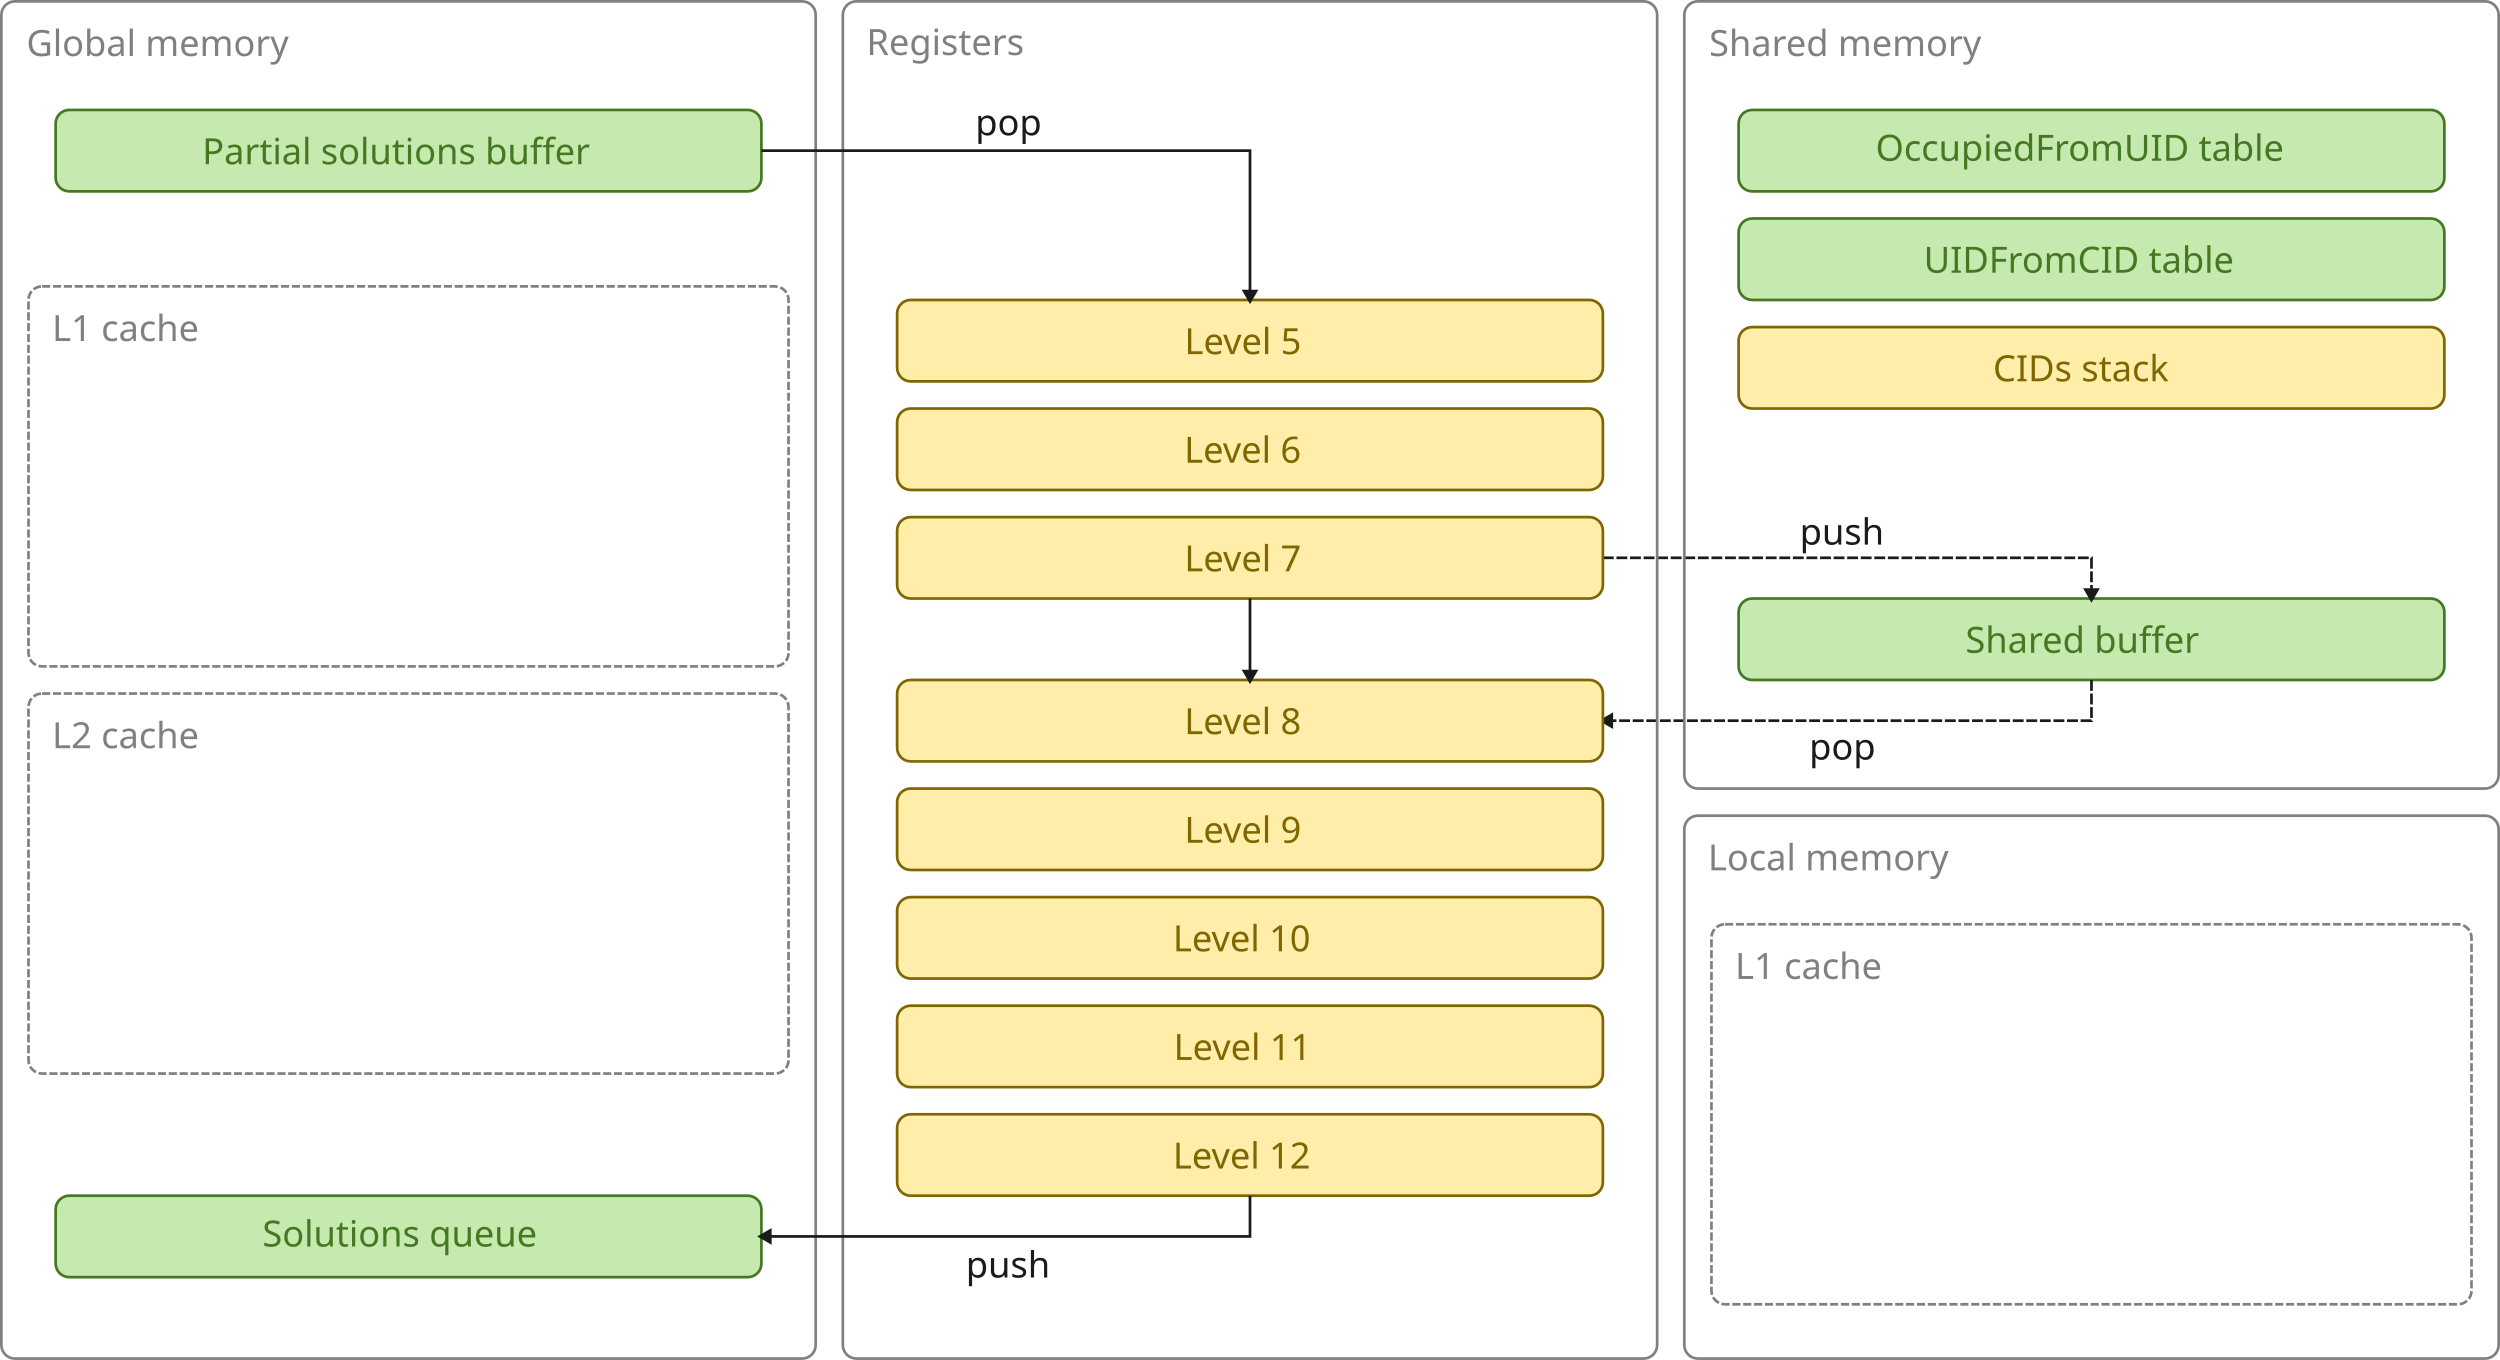
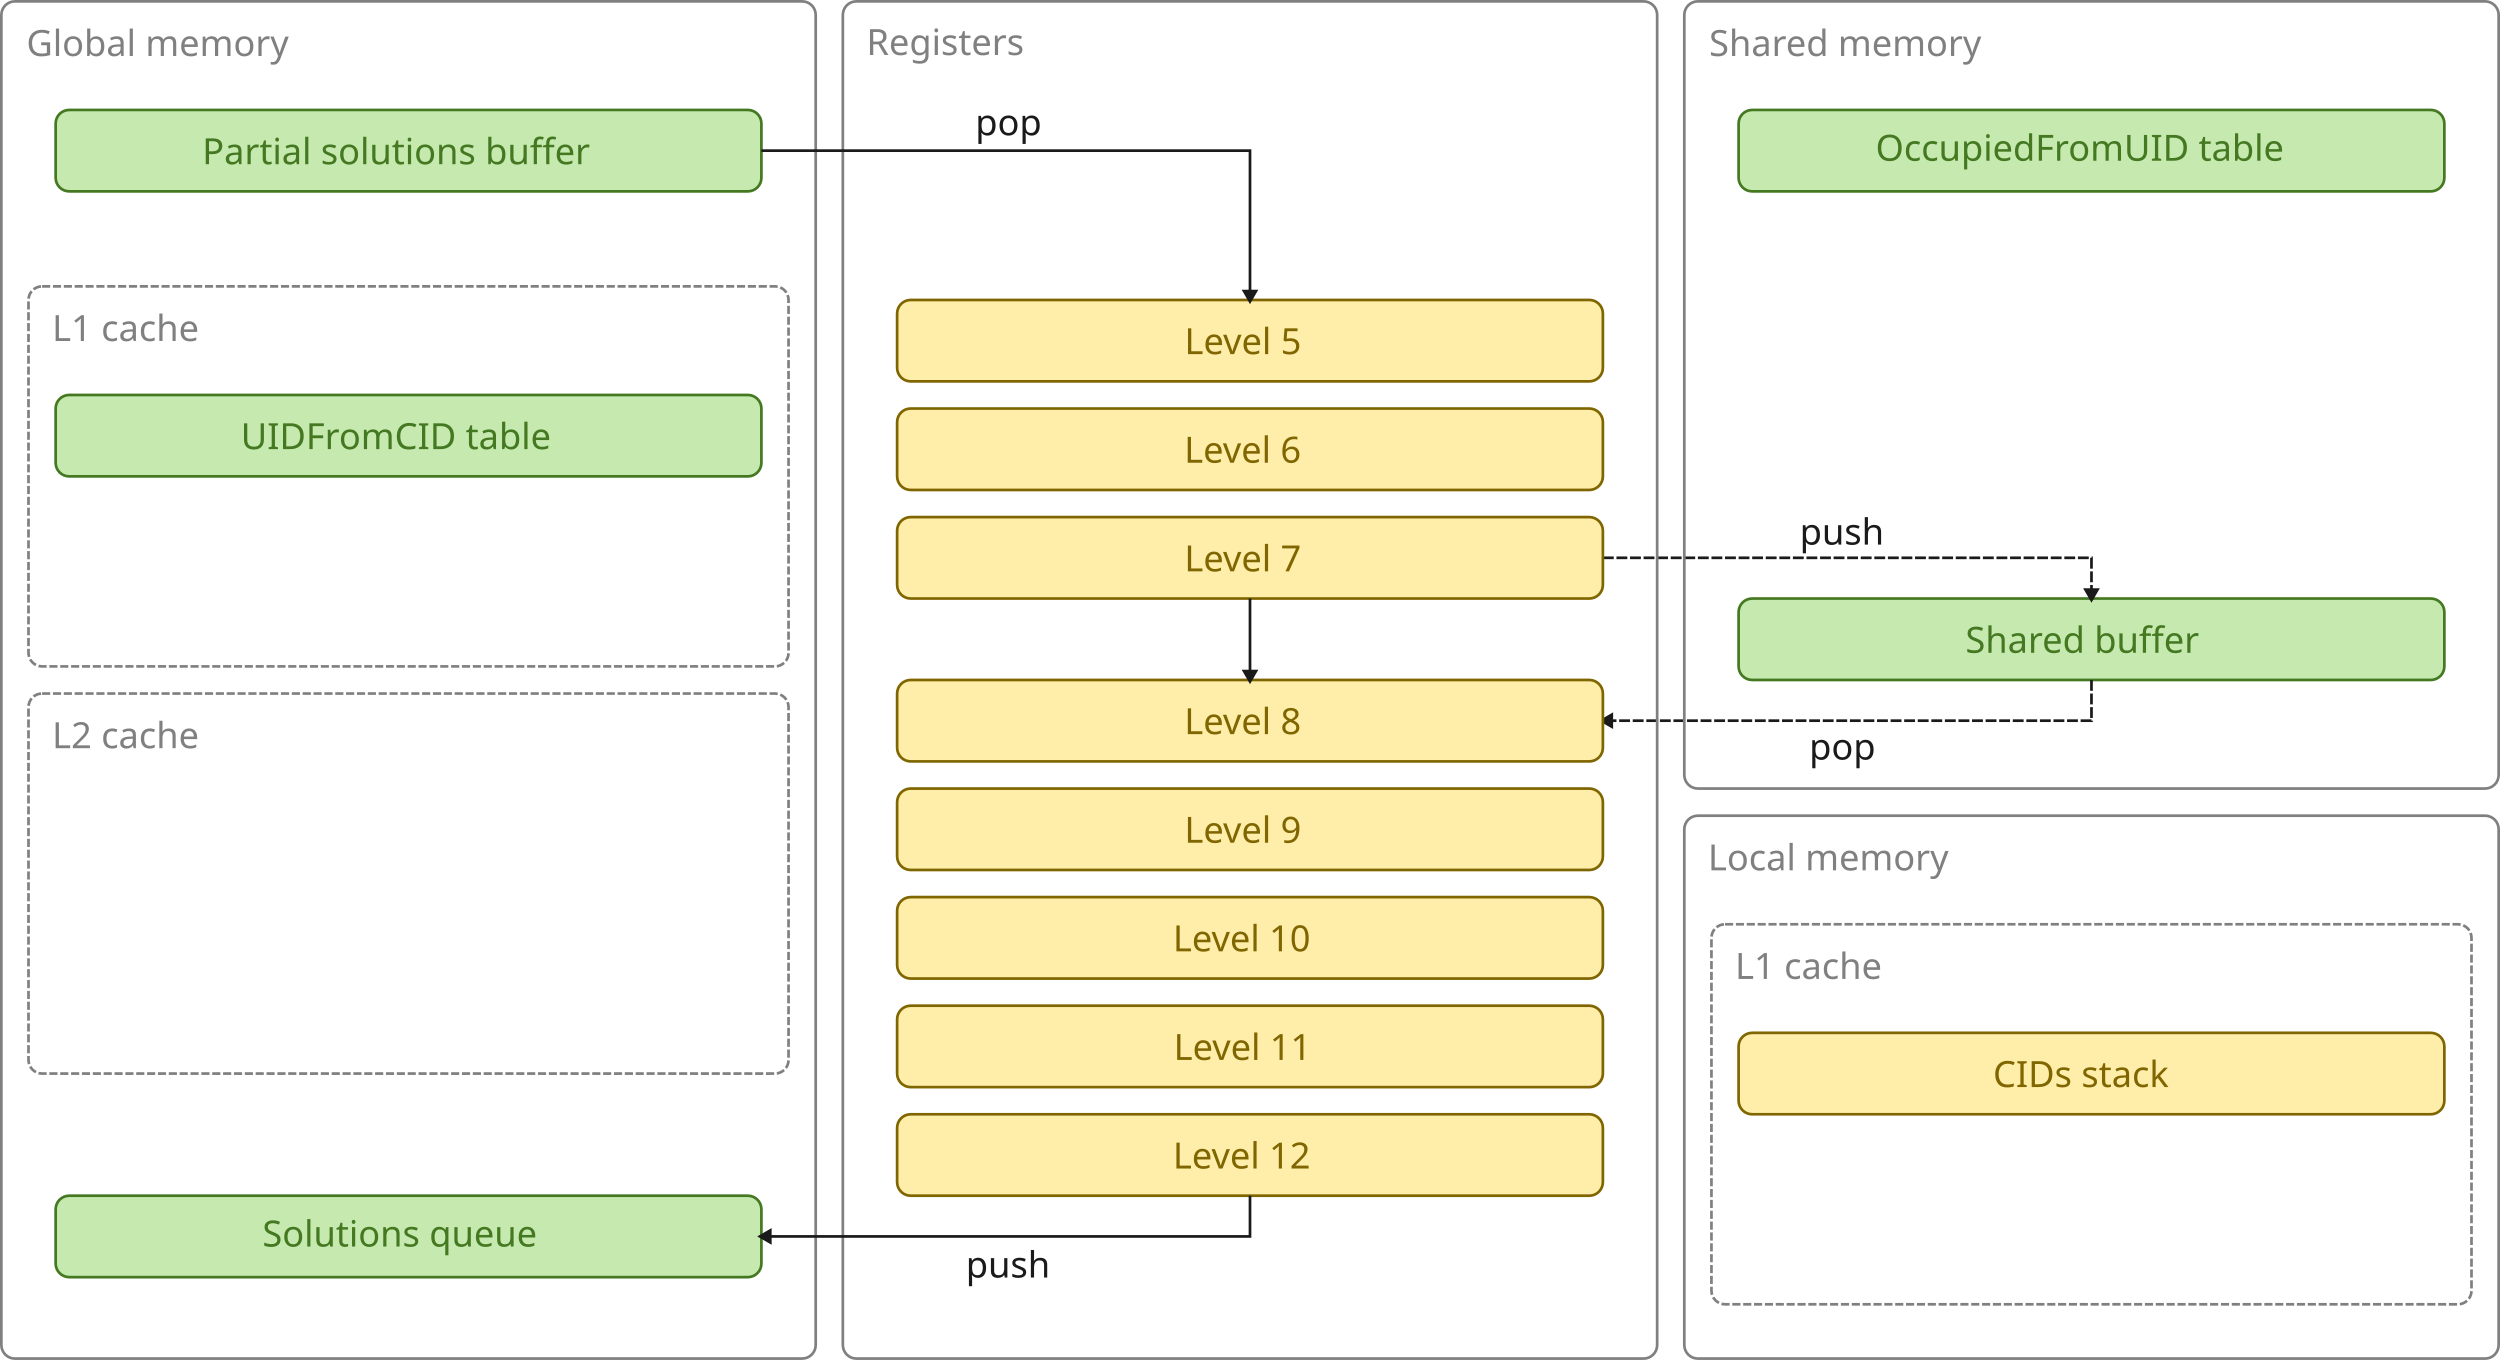
<svg xmlns="http://www.w3.org/2000/svg" width="921" height="501" viewBox="0 0 921 501" version="1.1" id="svg1">
  <defs id="defs1">
    <marker style="overflow:visible" id="marker34" refX="0" refY="0" orient="auto-start-reverse" markerWidth="1" markerHeight="1" viewBox="0 0 1 1" preserveAspectRatio="xMidYMid" markerUnits="userSpaceOnUse">
      <path transform="scale(0.5)" style="fill:context-stroke;fill-rule:evenodd;stroke:context-stroke;stroke-width:1pt" d="M 5.77,0 -2.88,5 V -5 Z" id="path34" />
    </marker>
    <marker style="overflow:visible" id="marker32" refX="0" refY="0" orient="auto-start-reverse" markerWidth="1" markerHeight="1" viewBox="0 0 1 1" preserveAspectRatio="xMidYMid" markerUnits="userSpaceOnUse">
      <path transform="scale(0.5)" style="fill:context-stroke;fill-rule:evenodd;stroke:context-stroke;stroke-width:1pt" d="M 5.77,0 -2.88,5 V -5 Z" id="path32" />
    </marker>
    <linearGradient id="swatch6">
      <stop style="stop-color:#000000;stop-opacity:1;" offset="0" id="stop7" />
    </linearGradient>
    <linearGradient id="swatch2">
      <stop style="stop-color:#000000;stop-opacity:1;" offset="0" id="stop2" />
    </linearGradient>
    <marker style="overflow:visible" id="marker38" refX="0" refY="0" orient="auto-start-reverse" markerWidth="1" markerHeight="1" viewBox="0 0 1 1" preserveAspectRatio="xMidYMid" markerUnits="userSpaceOnUse">
      <path transform="scale(0.5)" style="fill:context-stroke;fill-rule:evenodd;stroke:context-stroke;stroke-width:1pt" d="M 5.77,0 -2.88,5 V -5 Z" id="path38" />
    </marker>
    <marker style="overflow:visible" id="Triangle" refX="0" refY="0" orient="auto-start-reverse" markerWidth="1" markerHeight="1" viewBox="0 0 1 1" preserveAspectRatio="xMidYMid" markerUnits="userSpaceOnUse">
      <path transform="scale(0.5)" style="fill:context-stroke;fill-rule:evenodd;stroke:context-stroke;stroke-width:1pt" d="M 5.77,0 -2.88,5 V -5 Z" id="path135" />
    </marker>
    <marker style="overflow:visible" id="marker36" refX="0" refY="0" orient="auto-start-reverse" markerWidth="1" markerHeight="1" viewBox="0 0 1 1" preserveAspectRatio="xMidYMid" markerUnits="userSpaceOnUse">
      <path transform="scale(0.5)" style="fill:context-stroke;fill-rule:evenodd;stroke:context-stroke;stroke-width:1pt" d="M 5.77,0 -2.88,5 V -5 Z" id="path36" />
    </marker>
  </defs>
  <g id="layer1" transform="translate(-199.5,-199.5)">
    <rect style="fill:#c6e9af;fill-opacity:1;stroke:#447821;stroke-width:1;stroke-dasharray:none;stroke-dashoffset:0;stroke-opacity:1" id="rect_buffer" width="260" height="30" x="840" y="420" rx="5" ry="5" />
    <text xml:space="preserve" style="font-style:normal;font-variant:normal;font-weight:normal;font-stretch:normal;font-size:13.333px;font-family:sans-serif;-inkscape-font-specification:'sans-serif, Normal';font-variant-ligatures:normal;font-variant-caps:normal;font-variant-numeric:normal;font-variant-east-asian:normal;writing-mode:lr-tb;direction:ltr;white-space:pre-wrap;fill:#447821;fill-opacity:1;stroke:none;stroke-width:1;stroke-dasharray:3, 1;stroke-dashoffset:0;stroke-opacity:1" x="923.568" y="439.997" id="text_buffer">
      <tspan id="tspan18" x="923.568" y="439.997">Shared buffer</tspan>
    </text>
    <path style="fill:none;fill-opacity:1;stroke:#1a1a1a;stroke-width:1;stroke-dasharray:4, 1;stroke-dashoffset:0;stroke-opacity:1;marker-end:url(#marker32)" d="m 790,405 h 180 v 13" id="path_pushbuffer" />
    <path style="fill:none;fill-opacity:1;stroke:#1a1a1a;stroke-width:1;stroke-dasharray:4, 1;stroke-dashoffset:0;stroke-opacity:1;marker-end:url(#marker34)" d="m 970,450 v 15 H 792" id="path_popbuffer" />
    <text xml:space="preserve" style="font-style:normal;font-variant:normal;font-weight:normal;font-stretch:normal;font-size:13.333px;font-family:sans-serif;-inkscape-font-specification:'sans-serif, Normal';font-variant-ligatures:normal;font-variant-caps:normal;font-variant-numeric:normal;font-variant-east-asian:normal;writing-mode:lr-tb;direction:ltr;fill:#1a1a1a;fill-opacity:1;stroke:none;stroke-width:1;stroke-dasharray:none;stroke-dashoffset:0;stroke-opacity:1" x="865.996" y="479.318" id="text_popbuffer">
      <tspan id="tspan38-0" x="865.996" y="479.318">pop</tspan>
    </text>
    <text xml:space="preserve" style="font-style:normal;font-variant:normal;font-weight:normal;font-stretch:normal;font-size:13.333px;font-family:sans-serif;-inkscape-font-specification:'sans-serif, Normal';font-variant-ligatures:normal;font-variant-caps:normal;font-variant-numeric:normal;font-variant-east-asian:normal;writing-mode:lr-tb;direction:ltr;fill:#1a1a1a;fill-opacity:1;stroke:none;stroke-width:1;stroke-dasharray:none;stroke-dashoffset:0;stroke-opacity:1" x="862.51" y="400.13" id="text_pushbuffer">
      <tspan id="tspan39" x="862.51" y="400.13">push</tspan>
    </text>
    <rect style="fill:#ffeeaa;fill-opacity:1;stroke:#806600;stroke-width:1;stroke-dasharray:none;stroke-dashoffset:0;stroke-opacity:1" id="rect_level5" width="260" height="30" x="530" y="310" rx="5" ry="5" />
    <text xml:space="preserve" style="font-style:normal;font-variant:normal;font-weight:normal;font-stretch:normal;font-size:13.333px;font-family:sans-serif;-inkscape-font-specification:'sans-serif, Normal';font-variant-ligatures:normal;font-variant-caps:normal;font-variant-numeric:normal;font-variant-east-asian:normal;writing-mode:lr-tb;direction:ltr;white-space:pre-wrap;fill:#806600;fill-opacity:1;stroke:none;stroke-width:1;stroke-dasharray:3, 1;stroke-dashoffset:0;stroke-opacity:1" x="635.869" y="329.964" id="text_level5">
      <tspan id="tspan19" x="635.869" y="329.964">Level 5</tspan>
    </text>
    <rect style="fill:#ffeeaa;fill-opacity:1;stroke:#806600;stroke-width:1;stroke-dasharray:none;stroke-dashoffset:0;stroke-opacity:1" id="rect_level6" width="260" height="30" x="530" y="350" rx="5" ry="5" />
    <text xml:space="preserve" style="font-style:normal;font-variant:normal;font-weight:normal;font-stretch:normal;font-size:13.333px;font-family:sans-serif;-inkscape-font-specification:'sans-serif, Normal';font-variant-ligatures:normal;font-variant-caps:normal;font-variant-numeric:normal;font-variant-east-asian:normal;writing-mode:lr-tb;direction:ltr;white-space:pre-wrap;fill:#806600;fill-opacity:1;stroke:none;stroke-width:1;stroke-dasharray:3, 1;stroke-dashoffset:0;stroke-opacity:1" x="635.759" y="369.964" id="text_level6">
      <tspan id="tspan20" x="635.759" y="369.964">Level 6</tspan>
    </text>
    <rect style="fill:#ffeeaa;fill-opacity:1;stroke:#806600;stroke-width:1;stroke-dasharray:none;stroke-dashoffset:0;stroke-opacity:1" id="rect_level7" width="260" height="30" x="530" y="390" rx="5" ry="5" />
    <text xml:space="preserve" style="font-style:normal;font-variant:normal;font-weight:normal;font-stretch:normal;font-size:13.333px;font-family:sans-serif;-inkscape-font-specification:'sans-serif, Normal';font-variant-ligatures:normal;font-variant-caps:normal;font-variant-numeric:normal;font-variant-east-asian:normal;writing-mode:lr-tb;direction:ltr;white-space:pre-wrap;fill:#806600;fill-opacity:1;stroke:none;stroke-width:1;stroke-dasharray:3, 1;stroke-dashoffset:0;stroke-opacity:1" x="635.817" y="409.98" id="text_level7">
      <tspan id="tspan21" x="635.817" y="409.98">Level 7</tspan>
    </text>
    <rect style="fill:#ffeeaa;fill-opacity:1;stroke:#806600;stroke-width:1;stroke-dasharray:none;stroke-dashoffset:0;stroke-opacity:1" id="rect_level8" width="260" height="30" x="530" y="450" rx="5" ry="5" />
    <text xml:space="preserve" style="font-style:normal;font-variant:normal;font-weight:normal;font-stretch:normal;font-size:13.333px;font-family:sans-serif;-inkscape-font-specification:'sans-serif, Normal';font-variant-ligatures:normal;font-variant-caps:normal;font-variant-numeric:normal;font-variant-east-asian:normal;writing-mode:lr-tb;direction:ltr;white-space:pre-wrap;fill:#806600;fill-opacity:1;stroke:none;stroke-width:1;stroke-dasharray:3, 1;stroke-dashoffset:0;stroke-opacity:1" x="635.794" y="469.954" id="text_level8">
      <tspan id="tspan22" x="635.794" y="469.954">Level 8</tspan>
    </text>
    <rect style="fill:#ffeeaa;fill-opacity:1;stroke:#806600;stroke-width:1;stroke-dasharray:none;stroke-dashoffset:0;stroke-opacity:1" id="rect_level9" width="260" height="30" x="530" y="490" rx="5" ry="5" />
    <text xml:space="preserve" style="font-style:normal;font-variant:normal;font-weight:normal;font-stretch:normal;font-size:13.333px;font-family:sans-serif;-inkscape-font-specification:'sans-serif, Normal';font-variant-ligatures:normal;font-variant-caps:normal;font-variant-numeric:normal;font-variant-east-asian:normal;writing-mode:lr-tb;direction:ltr;white-space:pre-wrap;fill:#806600;fill-opacity:1;stroke:none;stroke-width:1;stroke-dasharray:3, 1;stroke-dashoffset:0;stroke-opacity:1" x="635.837" y="509.971" id="text_level9">
      <tspan id="tspan23" x="635.837" y="509.971">Level 9</tspan>
    </text>
    <rect style="fill:#ffeeaa;fill-opacity:1;stroke:#806600;stroke-width:1;stroke-dasharray:none;stroke-dashoffset:0;stroke-opacity:1" id="rect_level10" width="260" height="30" x="530" y="530" rx="5" ry="5" />
    <rect style="fill:#ffeeaa;fill-opacity:1;stroke:#806600;stroke-width:1;stroke-dasharray:none;stroke-dashoffset:0;stroke-opacity:1" id="rect_level11" width="260" height="30" x="530" y="570" rx="5" ry="5" />
    <rect style="fill:#ffeeaa;fill-opacity:1;stroke:#806600;stroke-width:1;stroke-dasharray:none;stroke-dashoffset:0;stroke-opacity:1" id="rect_level12" width="260" height="30" x="530" y="610" rx="5" ry="5" />
    <text xml:space="preserve" style="font-style:normal;font-variant:normal;font-weight:normal;font-stretch:normal;font-size:13.333px;font-family:sans-serif;-inkscape-font-specification:'sans-serif, Normal';font-variant-ligatures:normal;font-variant-caps:normal;font-variant-numeric:normal;font-variant-east-asian:normal;writing-mode:lr-tb;direction:ltr;white-space:pre-wrap;fill:#806600;fill-opacity:1;stroke:none;stroke-width:1;stroke-dasharray:3, 1;stroke-dashoffset:0;stroke-opacity:1" x="631.592" y="629.98" id="text_level12">
      <tspan id="tspan26" x="631.592" y="629.98">Level 12</tspan>
    </text>
    <text xml:space="preserve" style="font-style:normal;font-variant:normal;font-weight:normal;font-stretch:normal;font-size:13.333px;font-family:sans-serif;-inkscape-font-specification:'sans-serif, Normal';font-variant-ligatures:normal;font-variant-caps:normal;font-variant-numeric:normal;font-variant-east-asian:normal;writing-mode:lr-tb;direction:ltr;white-space:pre-wrap;fill:#806600;fill-opacity:1;stroke:none;stroke-width:1;stroke-dasharray:3, 1;stroke-dashoffset:0;stroke-opacity:1" x="631.598" y="549.964" id="text_level10">
      <tspan id="tspan24" x="631.598" y="549.964">Level 10</tspan>
    </text>
    <text xml:space="preserve" style="font-style:normal;font-variant:normal;font-weight:normal;font-stretch:normal;font-size:13.333px;font-family:sans-serif;-inkscape-font-specification:'sans-serif, Normal';font-variant-ligatures:normal;font-variant-caps:normal;font-variant-numeric:normal;font-variant-east-asian:normal;writing-mode:lr-tb;direction:ltr;white-space:pre-wrap;fill:#806600;fill-opacity:1;stroke:none;stroke-width:1;stroke-dasharray:3, 1;stroke-dashoffset:0;stroke-opacity:1" x="631.869" y="589.98" id="text_level11">
      <tspan id="tspan25" x="631.869" y="589.98">Level 11</tspan>
    </text>
    <path style="fill:none;fill-opacity:1;stroke:#1a1a1a;stroke-width:1;stroke-dasharray:none;stroke-dashoffset:0;stroke-opacity:1;marker-end:url(#marker38)" d="m 660,420 v 28" id="path_direct" />
    <text xml:space="preserve" style="font-style:normal;font-variant:normal;font-weight:normal;font-stretch:normal;font-size:13.333px;font-family:sans-serif;-inkscape-font-specification:'sans-serif, Normal';font-variant-ligatures:normal;font-variant-caps:normal;font-variant-numeric:normal;font-variant-east-asian:normal;writing-mode:lr-tb;direction:ltr;fill:#1a1a1a;fill-opacity:1;stroke:none;stroke-width:1;stroke-dasharray:none;stroke-dashoffset:0;stroke-opacity:1" x="558.796" y="249.318" id="text_poppartials">
      <tspan id="tspan38" x="558.796" y="249.318">pop</tspan>
    </text>
    <text xml:space="preserve" style="font-style:normal;font-variant:normal;font-weight:normal;font-stretch:normal;font-size:13.333px;font-family:sans-serif;-inkscape-font-specification:'sans-serif, Normal';font-variant-ligatures:normal;font-variant-caps:normal;font-variant-numeric:normal;font-variant-east-asian:normal;writing-mode:lr-tb;direction:ltr;fill:#808080;fill-opacity:1;stroke:none;stroke-width:5;stroke-dasharray:none;stroke-opacity:1" x="518.698" y="219.759" id="text_registers">
      <tspan id="tspan3" x="518.698" y="219.759">Registers</tspan>
    </text>
    <text xml:space="preserve" style="font-style:normal;font-variant:normal;font-weight:normal;font-stretch:normal;font-size:13.333px;font-family:sans-serif;-inkscape-font-specification:'sans-serif, Normal';font-variant-ligatures:normal;font-variant-caps:normal;font-variant-numeric:normal;font-variant-east-asian:normal;writing-mode:lr-tb;direction:ltr;fill:#808080;fill-opacity:1;stroke:none;stroke-width:5;stroke-dasharray:none;stroke-opacity:1" x="209.251" y="220.13" id="text_global">
      <tspan id="tspan12" x="209.251" y="220.13">Global memory</tspan>
    </text>
    <rect style="fill:none;fill-opacity:1;stroke:#808080;stroke-width:1;stroke-dasharray:none;stroke-dashoffset:0;stroke-opacity:1" id="rect_global" width="300" height="500" x="200" y="200" rx="5" ry="5" />
    <rect style="fill:none;fill-opacity:1;stroke:#808080;stroke-width:1;stroke-dasharray:none;stroke-dashoffset:0;stroke-opacity:1" id="rect_registers" width="300" height="500" x="510" y="200" rx="5" ry="5" />
    <text xml:space="preserve" style="font-style:normal;font-variant:normal;font-weight:normal;font-stretch:normal;font-size:13.333px;font-family:sans-serif;-inkscape-font-specification:'sans-serif, Normal';font-variant-ligatures:normal;font-variant-caps:normal;font-variant-numeric:normal;font-variant-east-asian:normal;writing-mode:lr-tb;direction:ltr;fill:#808080;fill-opacity:1;stroke:none;stroke-width:5;stroke-dasharray:none;stroke-opacity:1" x="829.128" y="220.13" id="text_shared">
      <tspan id="tspan13" x="829.128" y="220.13">Shared memory</tspan>
    </text>
    <text xml:space="preserve" style="font-style:normal;font-variant:normal;font-weight:normal;font-stretch:normal;font-size:13.333px;font-family:sans-serif;-inkscape-font-specification:'sans-serif, Normal';font-variant-ligatures:normal;font-variant-caps:normal;font-variant-numeric:normal;font-variant-east-asian:normal;writing-mode:lr-tb;direction:ltr;fill:#808080;fill-opacity:1;stroke:none;stroke-width:5;stroke-dasharray:none;stroke-opacity:1" x="828.698" y="520.13" id="text_local">
      <tspan id="tspan8" x="828.698" y="520.13">Local memory</tspan>
    </text>
    <rect style="fill:none;fill-opacity:1;stroke:#808080;stroke-width:1;stroke-dasharray:none;stroke-dashoffset:0;stroke-opacity:1" id="rect_shared" width="300" height="290" x="820" y="200" rx="5" ry="5" />
    <rect style="fill:#c6e9af;fill-opacity:1;stroke:#447821;stroke-width:1;stroke-dasharray:none;stroke-dashoffset:0;stroke-opacity:1" id="rect_partials" width="260" height="30" x="220" y="240" rx="5.019" ry="5" />
    <text xml:space="preserve" style="font-style:normal;font-variant:normal;font-weight:normal;font-stretch:normal;font-size:13.333px;font-family:sans-serif;-inkscape-font-specification:'sans-serif, Normal';font-variant-ligatures:normal;font-variant-caps:normal;font-variant-numeric:normal;font-variant-east-asian:normal;writing-mode:lr-tb;direction:ltr;fill:#808080;fill-opacity:1;stroke:none;stroke-width:5;stroke-dasharray:none;stroke-opacity:1" x="218.698" y="475.13" id="text_l2">
      <tspan id="tspan14" x="218.698" y="475.13">L2 cache</tspan>
    </text>
    <rect style="fill:none;fill-opacity:1;stroke:#808080;stroke-width:1;stroke-dasharray:3, 1;stroke-dashoffset:0;stroke-opacity:1" id="rect_l2" width="280" height="140" x="210" y="455" rx="5" ry="5" />
    <text xml:space="preserve" style="font-style:normal;font-variant:normal;font-weight:normal;font-stretch:normal;font-size:13.333px;font-family:sans-serif;-inkscape-font-specification:'sans-serif, Normal';font-variant-ligatures:normal;font-variant-caps:normal;font-variant-numeric:normal;font-variant-east-asian:normal;writing-mode:lr-tb;direction:ltr;white-space:pre-wrap;fill:#447821;fill-opacity:1;stroke:none;stroke-width:1;stroke-dasharray:3, 1;stroke-dashoffset:0;stroke-opacity:1" x="274.001" y="259.997" id="text_partials">
      <tspan id="tspan2" x="274.001" y="259.997">Partial solutions buffer</tspan>
    </text>
    <rect style="fill:#c6e9af;fill-opacity:1;stroke:#447821;stroke-width:1;stroke-dasharray:none;stroke-dashoffset:0;stroke-opacity:1" id="rect_occupied" width="260" height="30" x="840" y="240" rx="5" ry="5" />
-     <rect style="fill:#c6e9af;fill-opacity:1;stroke:#447821;stroke-width:1;stroke-dasharray:none;stroke-dashoffset:0;stroke-opacity:1" id="rect_uid" width="260" height="30" x="840" y="280" rx="5" ry="5" />
-     <text xml:space="preserve" style="font-style:normal;font-variant:normal;font-weight:normal;font-stretch:normal;font-size:13.333px;font-family:sans-serif;-inkscape-font-specification:'sans-serif, Normal';font-variant-ligatures:normal;font-variant-caps:normal;font-variant-numeric:normal;font-variant-east-asian:normal;writing-mode:lr-tb;direction:ltr;white-space:pre-wrap;fill:#447821;fill-opacity:1;stroke:none;stroke-width:1;stroke-dasharray:3, 1;stroke-dashoffset:0;stroke-opacity:1" x="908.19" y="299.964" id="text_uid">
-       <tspan id="tspan9" x="908.19" y="299.964">UIDFromCID table</tspan>
+     <rect style="fill:#c6e9af;fill-opacity:1;stroke:#447821;stroke-width:1;stroke-dasharray:none;stroke-dashoffset:0;stroke-opacity:1" id="rect_uid" width="260" height="30" x="220" y="345" rx="5" ry="5" />
+     <text xml:space="preserve" style="font-style:normal;font-variant:normal;font-weight:normal;font-stretch:normal;font-size:13.333px;font-family:sans-serif;-inkscape-font-specification:'sans-serif, Normal';font-variant-ligatures:normal;font-variant-caps:normal;font-variant-numeric:normal;font-variant-east-asian:normal;writing-mode:lr-tb;direction:ltr;white-space:pre-wrap;fill:#447821;fill-opacity:1;stroke:none;stroke-width:1;stroke-dasharray:3, 1;stroke-dashoffset:0;stroke-opacity:1" x="288.19" y="364.964" id="text_uid">
+       <tspan id="tspan9" x="288.19" y="364.964">UIDFromCID table</tspan>
    </text>
    <text xml:space="preserve" style="font-style:normal;font-variant:normal;font-weight:normal;font-stretch:normal;font-size:13.333px;font-family:sans-serif;-inkscape-font-specification:'sans-serif, Normal';font-variant-ligatures:normal;font-variant-caps:normal;font-variant-numeric:normal;font-variant-east-asian:normal;writing-mode:lr-tb;direction:ltr;white-space:pre-wrap;fill:#447821;fill-opacity:1;stroke:none;stroke-width:1;stroke-dasharray:3, 1;stroke-dashoffset:0;stroke-opacity:1" x="890.472" y="258.724" id="text_occupied">
      <tspan id="tspan5" x="890.472" y="258.724">OccupiedFromUID table</tspan>
    </text>
    <rect style="fill:#c6e9af;fill-opacity:1;stroke:#447821;stroke-width:1;stroke-dasharray:none;stroke-dashoffset:0;stroke-opacity:1" id="rect_solutions" width="260" height="30" x="220" y="640" rx="5.019" ry="5" />
    <text xml:space="preserve" style="font-style:normal;font-variant:normal;font-weight:normal;font-stretch:normal;font-size:13.333px;font-family:sans-serif;-inkscape-font-specification:'sans-serif, Normal';font-variant-ligatures:normal;font-variant-caps:normal;font-variant-numeric:normal;font-variant-east-asian:normal;writing-mode:lr-tb;direction:ltr;white-space:pre-wrap;fill:#447821;fill-opacity:1;stroke:none;stroke-width:1;stroke-dasharray:3, 1;stroke-dashoffset:0;stroke-opacity:1" x="296.166" y="658.724" id="text_solutions">
      <tspan id="tspan16" x="296.166" y="658.724">Solutions queue</tspan>
    </text>
    <path style="fill:none;fill-opacity:1;stroke:#1a1a1a;stroke-width:1;stroke-dasharray:none;stroke-dashoffset:0;stroke-opacity:1;marker-end:url(#Triangle)" d="m 480,255 h 180 v 53" id="path_poppartials" />
    <path style="fill:none;fill-opacity:1;stroke:#1a1a1a;stroke-width:1;stroke-dasharray:none;stroke-dashoffset:0;stroke-opacity:1;marker-end:url(#marker36)" d="m 660,640 v 15 H 482" id="path_pushsolutions" />
    <text xml:space="preserve" style="font-style:normal;font-variant:normal;font-weight:normal;font-stretch:normal;font-size:13.333px;font-family:sans-serif;-inkscape-font-specification:'sans-serif, Normal';font-variant-ligatures:normal;font-variant-caps:normal;font-variant-numeric:normal;font-variant-east-asian:normal;writing-mode:lr-tb;direction:ltr;fill:#1a1a1a;fill-opacity:1;stroke:none;stroke-width:1;stroke-dasharray:none;stroke-dashoffset:0;stroke-opacity:1" x="555.309" y="670.13" id="text_pushsolutions">
      <tspan id="tspan39-8" x="555.309" y="670.13">push</tspan>
    </text>
    <text xml:space="preserve" style="font-style:normal;font-variant:normal;font-weight:normal;font-stretch:normal;font-size:13.333px;font-family:sans-serif;-inkscape-font-specification:'sans-serif, Normal';font-variant-ligatures:normal;font-variant-caps:normal;font-variant-numeric:normal;font-variant-east-asian:normal;writing-mode:lr-tb;direction:ltr;fill:#808080;fill-opacity:1;stroke:none;stroke-width:5;stroke-dasharray:none;stroke-opacity:1" x="838.698" y="560.13" id="text_locall1">
      <tspan id="tspan6" x="838.698" y="560.13">L1 cache</tspan>
    </text>
    <rect style="fill:none;fill-opacity:1;stroke:#808080;stroke-width:1;stroke-dasharray:3, 1;stroke-dashoffset:0;stroke-opacity:1" id="rect_locall1" width="280" height="140" x="830" y="540" rx="5" ry="5" />
-     <rect style="fill:#ffeeaa;fill-opacity:1;stroke:#806600;stroke-width:1;stroke-dasharray:none;stroke-dashoffset:0;stroke-opacity:1" id="rect_cids" width="260" height="30" x="840" y="320" rx="5" ry="5" />
-     <text xml:space="preserve" style="font-style:normal;font-variant:normal;font-weight:normal;font-stretch:normal;font-size:13.333px;font-family:sans-serif;-inkscape-font-specification:'sans-serif, Normal';font-variant-ligatures:normal;font-variant-caps:normal;font-variant-numeric:normal;font-variant-east-asian:normal;writing-mode:lr-tb;direction:ltr;white-space:pre-wrap;fill:#806600;fill-opacity:1;stroke:none;stroke-width:1;stroke-dasharray:3, 1;stroke-dashoffset:0;stroke-opacity:1" x="933.731" y="339.964" id="text_cids">
-       <tspan id="tspan1" x="933.731" y="339.964">CIDs stack</tspan>
+     <rect style="fill:#ffeeaa;fill-opacity:1;stroke:#806600;stroke-width:1;stroke-dasharray:none;stroke-dashoffset:0;stroke-opacity:1" id="rect_cids" width="260" height="30" x="840" y="580" rx="5" ry="5" />
+     <text xml:space="preserve" style="font-style:normal;font-variant:normal;font-weight:normal;font-stretch:normal;font-size:13.333px;font-family:sans-serif;-inkscape-font-specification:'sans-serif, Normal';font-variant-ligatures:normal;font-variant-caps:normal;font-variant-numeric:normal;font-variant-east-asian:normal;writing-mode:lr-tb;direction:ltr;white-space:pre-wrap;fill:#806600;fill-opacity:1;stroke:none;stroke-width:1;stroke-dasharray:3, 1;stroke-dashoffset:0;stroke-opacity:1" x="933.731" y="599.964" id="text_cids">
+       <tspan id="tspan1" x="933.731" y="599.964">CIDs stack</tspan>
    </text>
    <rect style="fill:none;fill-opacity:1;stroke:#808080;stroke-width:1;stroke-dasharray:none;stroke-dashoffset:0;stroke-opacity:1" id="rect_local" width="300" height="200" x="820" y="500" rx="5" ry="5" />
    <rect style="fill:none;fill-opacity:1;stroke:#808080;stroke-width:1;stroke-dasharray:3, 1;stroke-dashoffset:0;stroke-opacity:1" id="rect_l1" width="280" height="140" x="210" y="305" rx="5" ry="5" />
    <text xml:space="preserve" style="font-style:normal;font-variant:normal;font-weight:normal;font-stretch:normal;font-size:13.333px;font-family:sans-serif;-inkscape-font-specification:'sans-serif, Normal';font-variant-ligatures:normal;font-variant-caps:normal;font-variant-numeric:normal;font-variant-east-asian:normal;writing-mode:lr-tb;direction:ltr;fill:#808080;fill-opacity:1;stroke:none;stroke-width:5;stroke-dasharray:none;stroke-opacity:1" x="218.698" y="325.13" id="text_l1">
      <tspan id="tspan4" x="218.698" y="325.13">L1 cache</tspan>
    </text>
  </g>
</svg>
